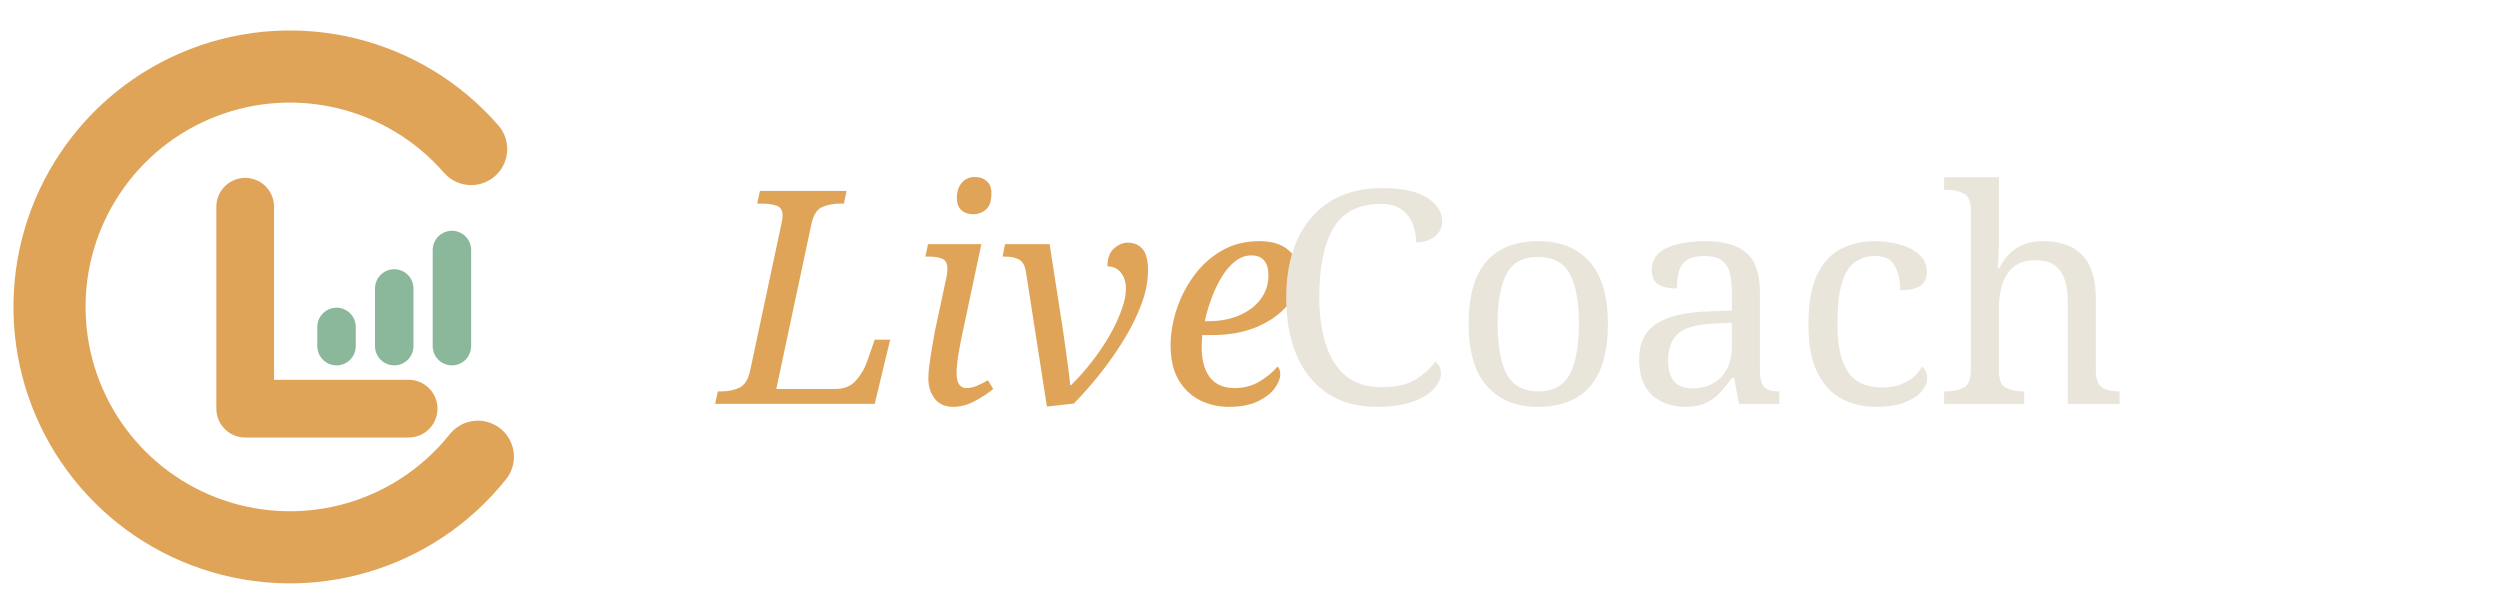
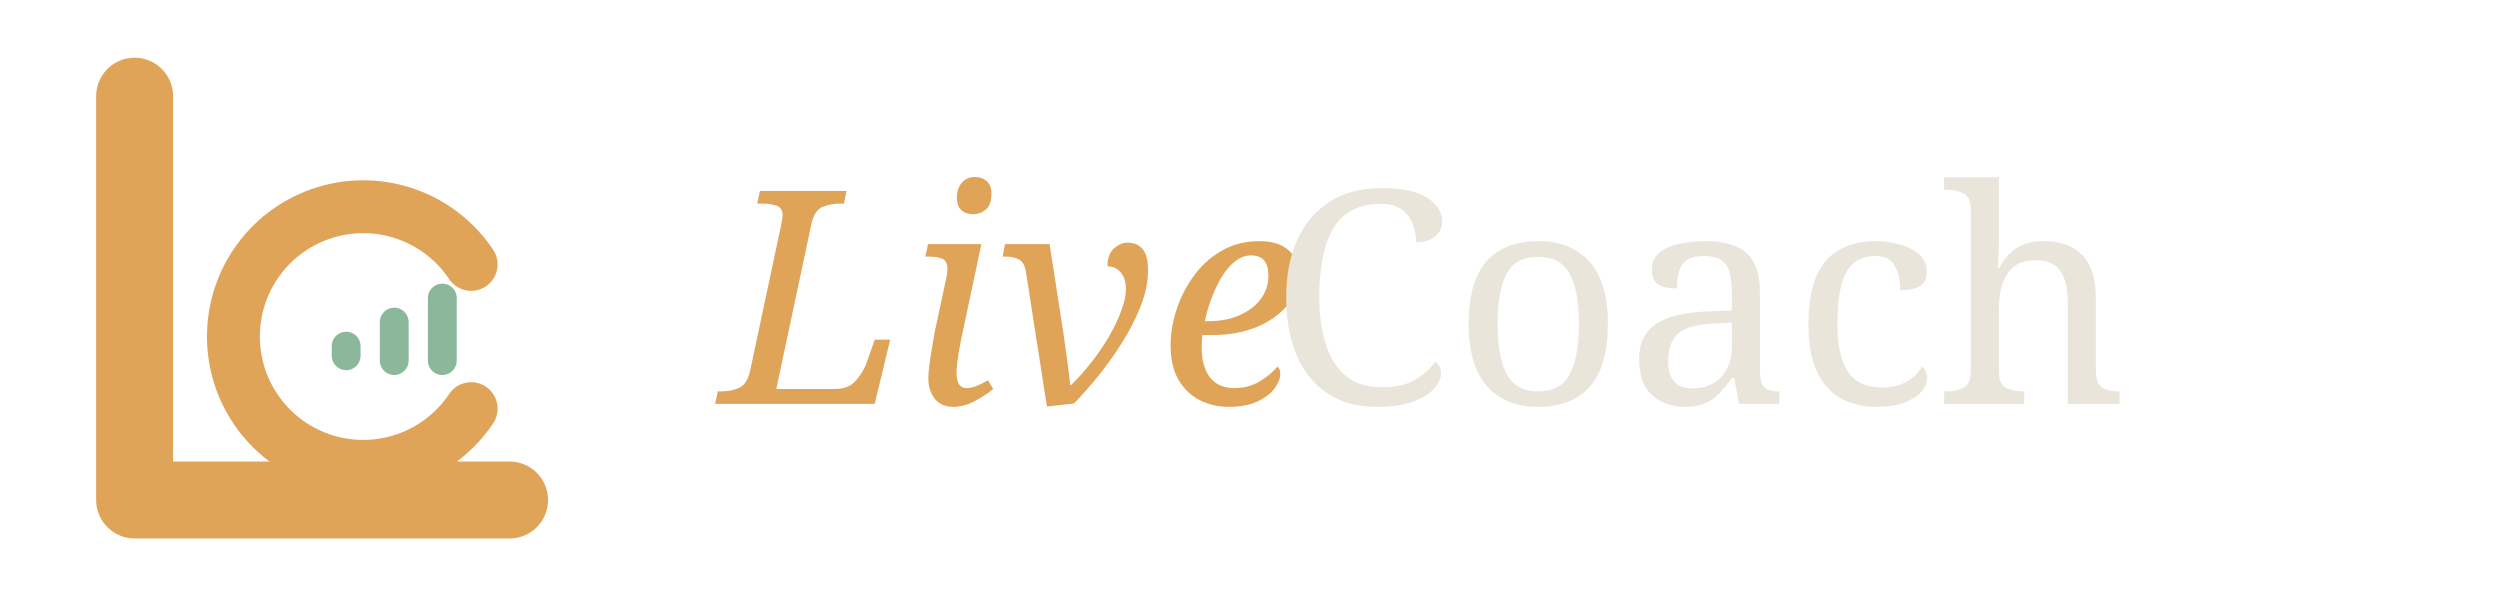
<svg xmlns="http://www.w3.org/2000/svg" viewBox="0 0 260 64" fill="none">
  <g>
-     <path d="M49 15.5a25 25 0 1 0 .7 32" stroke="#E0A458" stroke-width="7.5" stroke-linecap="round" />
-     <path d="M25.5 21.5v21h17" stroke="#E0A458" stroke-width="6" stroke-linecap="round" stroke-linejoin="round" />
-     <path d="M35 34v2M41 30v6M47 26v10" stroke="#8BB89A" stroke-width="4" stroke-linecap="round" />
+     <path d="M14 10v42h39" stroke="#E0A458" stroke-width="8" stroke-linecap="round" stroke-linejoin="round" />
+     <path d="M49 27.5a13.5 13.5 0 1 0 0 15" stroke="#E0A458" stroke-width="5.5" stroke-linecap="round" />
+     <path d="M36 36v1M41 33.5v4M46 31v6.5" stroke="#8BB89A" stroke-width="3" stroke-linecap="round" />
  </g>
  <text x="75" y="42" fill="#E0A458" font-family="Fraunces, Georgia, serif" font-size="31" font-style="italic">Live</text>
  <text x="132" y="42" fill="#E9E5DB" font-family="Fraunces, Georgia, serif" font-size="31">Coach</text>
</svg>
